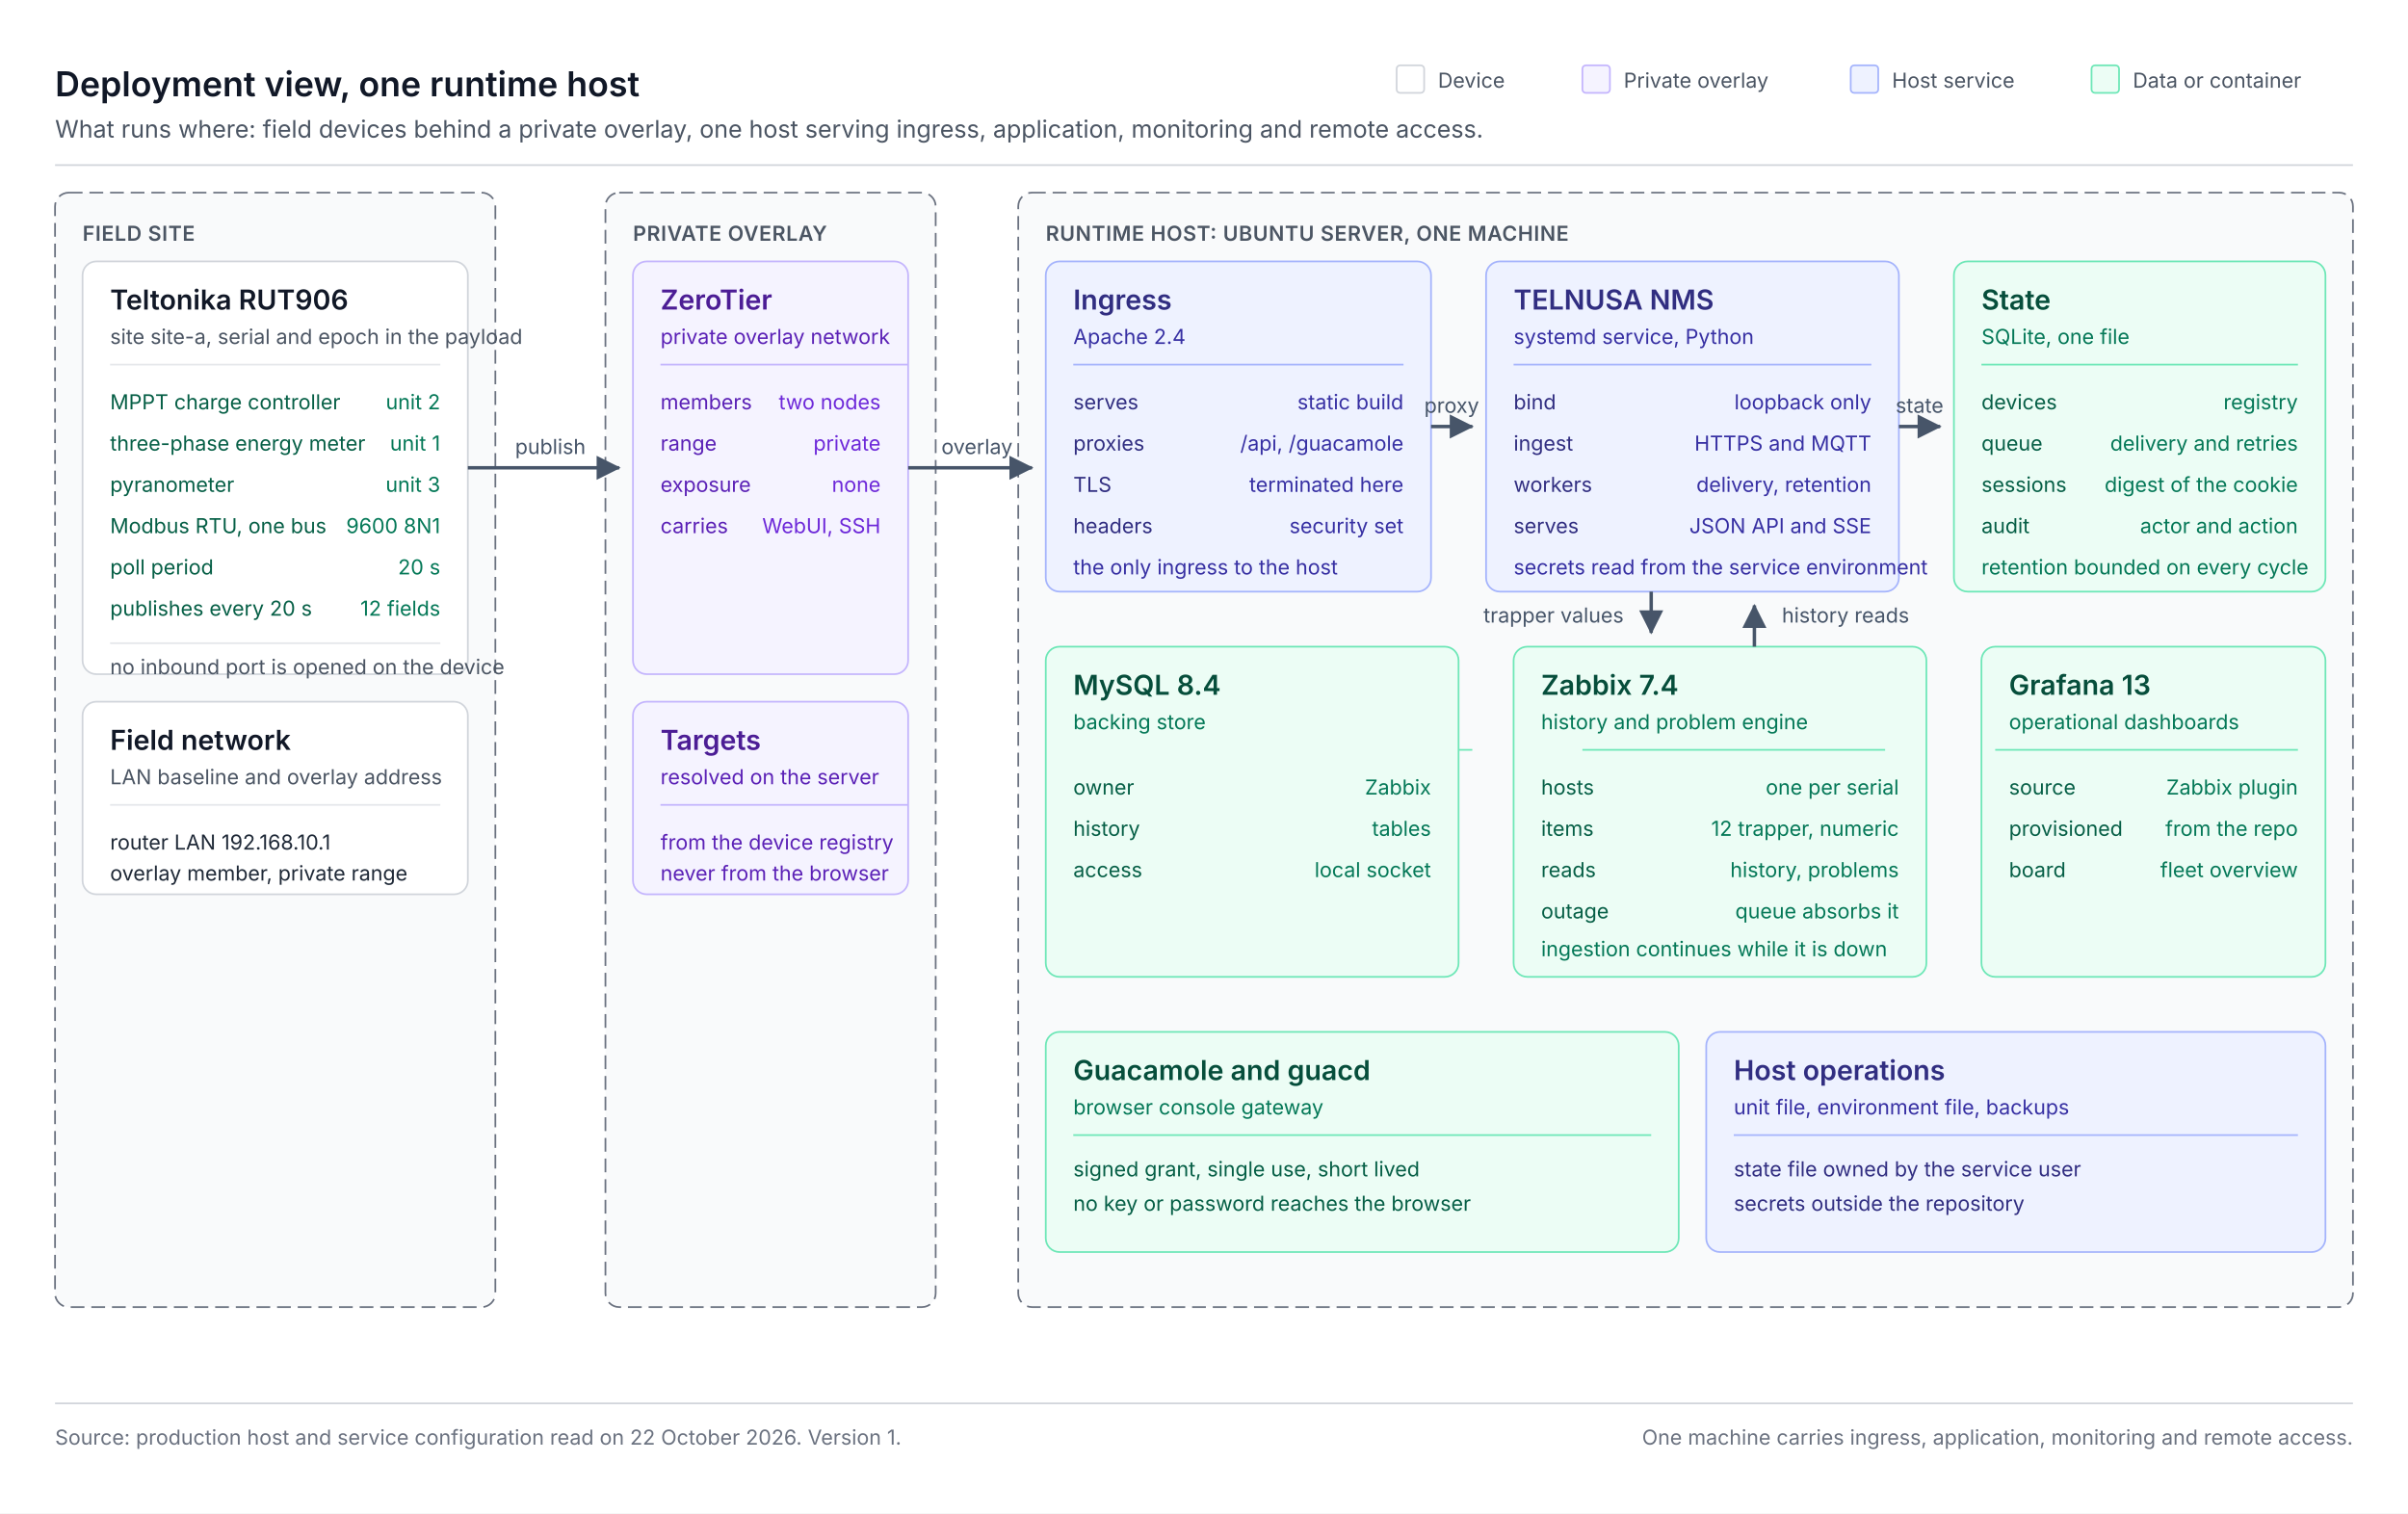
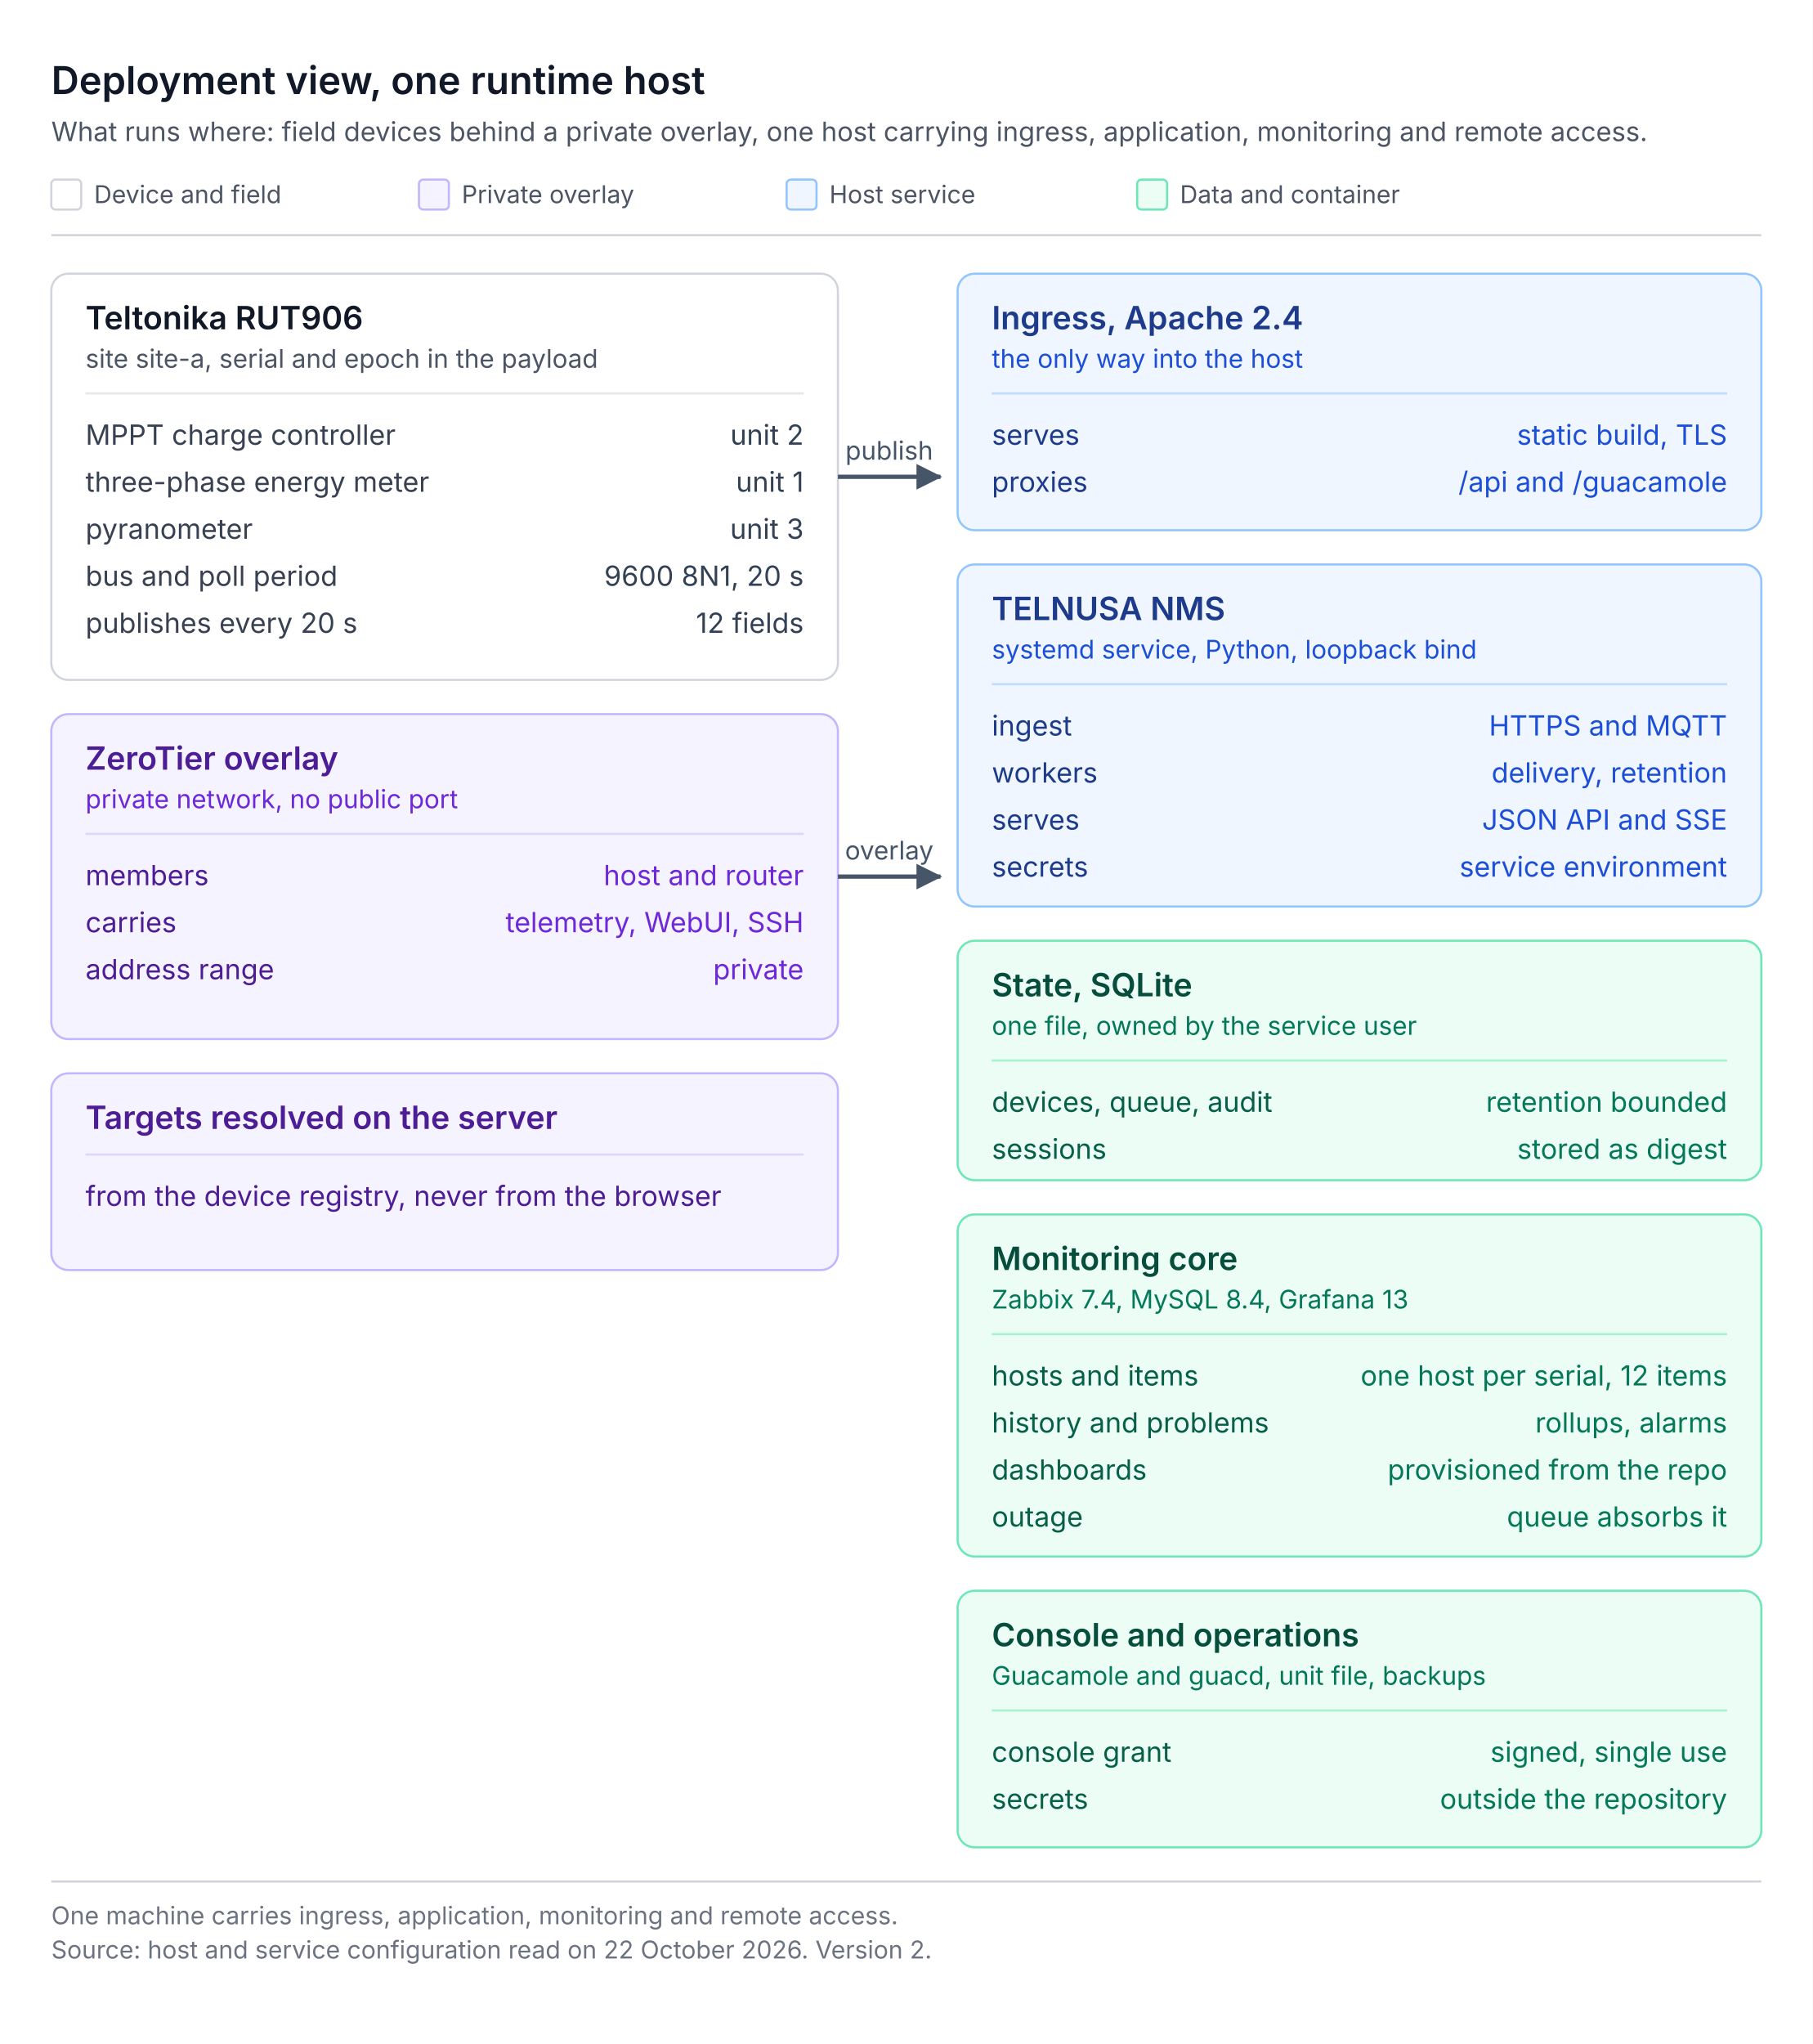
- <svg xmlns="http://www.w3.org/2000/svg" viewBox="0 0 1400 880" width="1400" height="880" role="img" font-family="Inter, Segoe UI, Helvetica, Arial, sans-serif">
+ <svg xmlns="http://www.w3.org/2000/svg" viewBox="0 0 848 956" width="848" height="956" role="img" font-family="Inter, Segoe UI, Helvetica, Arial, sans-serif">
  <defs>
-     <marker id="flow" viewBox="0 0 8 8" refX="7.5" refY="4" markerWidth="7" markerHeight="7" orient="auto-start-reverse">
+     <marker id="flow" viewBox="0 0 8 8" refX="7.5" refY="4" markerWidth="6" markerHeight="6" orient="auto-start-reverse">
      <path d="M 0 0 L 8 4 L 0 8 Z" fill="#475569" />
    </marker>
  </defs>
-   <rect width="1400" height="880" fill="#ffffff" />
-   <text x="32" y="56" font-size="20" font-weight="600" fill="#111827">Deployment view, one runtime host</text>
-   <text x="32" y="80" font-size="14" fill="#4b5563">What runs where: field devices behind a private overlay, one host serving ingress, application, monitoring and remote access.</text>
-   <g font-size="12" fill="#4b5563">
-     <rect x="812" y="38" width="16" height="16" rx="2" fill="#ffffff" stroke="#d1d5db" />
-     <text x="836" y="51">Device</text>
-     <rect x="920" y="38" width="16" height="16" rx="2" fill="#f5f3ff" stroke="#c4b5fd" />
-     <text x="944" y="51">Private overlay</text>
-     <rect x="1076" y="38" width="16" height="16" rx="2" fill="#eef2ff" stroke="#a5b4fc" />
-     <text x="1100" y="51">Host service</text>
-     <rect x="1216" y="38" width="16" height="16" rx="2" fill="#ecfdf5" stroke="#6ee7b7" />
-     <text x="1240" y="51">Data or container</text>
+   <rect width="848" height="956" fill="#ffffff" />
+   <text x="24" y="44" font-size="18" font-weight="600" fill="#111827">Deployment view, one runtime host</text>
+   <text x="24" y="66" font-size="12.5" fill="#4b5563">What runs where: field devices behind a private overlay, one host carrying ingress, application, monitoring and remote access.</text>
+   <g font-size="11.5" fill="#4b5563">
+     <rect x="24" y="84" width="14" height="14" rx="2" fill="#ffffff" stroke="#d1d5db" />
+     <text x="44" y="95">Device and field</text>
+     <rect x="196" y="84" width="14" height="14" rx="2" fill="#f5f3ff" stroke="#c4b5fd" />
+     <text x="216" y="95">Private overlay</text>
+     <rect x="368" y="84" width="14" height="14" rx="2" fill="#eff6ff" stroke="#93c5fd" />
+     <text x="388" y="95">Host service</text>
+     <rect x="532" y="84" width="14" height="14" rx="2" fill="#ecfdf5" stroke="#6ee7b7" />
+     <text x="552" y="95">Data and container</text>
  </g>
-   <line x1="32" y1="96" x2="1368" y2="96" stroke="#d1d5db" />
-   <rect x="32" y="112" width="256" height="648" rx="8" fill="#f9fafb" stroke="#6b7280" stroke-dasharray="8 4" />
-   <text x="48" y="140" font-size="12" font-weight="600" fill="#4b5563" letter-spacing="0.32">FIELD SITE</text>
-   <rect x="352" y="112" width="192" height="648" rx="8" fill="#f9fafb" stroke="#6b7280" stroke-dasharray="8 4" />
-   <text x="368" y="140" font-size="12" font-weight="600" fill="#4b5563" letter-spacing="0.32">PRIVATE OVERLAY</text>
-   <rect x="592" y="112" width="776" height="648" rx="8" fill="#f9fafb" stroke="#6b7280" stroke-dasharray="8 4" />
-   <text x="608" y="140" font-size="12" font-weight="600" fill="#4b5563" letter-spacing="0.32">RUNTIME HOST: UBUNTU SERVER, ONE MACHINE</text>
-   <rect x="48" y="152" width="224" height="240" rx="8" fill="#ffffff" stroke="#d1d5db" />
-   <text x="64" y="180" font-size="16" font-weight="600" fill="#111827">Teltonika RUT906</text>
-   <text x="64" y="200" font-size="12" fill="#4b5563">site site-a, serial and epoch in the payload</text>
-   <line x1="64" y1="212" x2="256" y2="212" stroke="#e5e7eb" />
-   <g font-size="12">
-     <text x="64" y="238" fill="#065f46">MPPT charge controller</text>
-     <text x="256" y="238" fill="#047857" text-anchor="end">unit 2</text>
-     <text x="64" y="262" fill="#065f46">three-phase energy meter</text>
-     <text x="256" y="262" fill="#047857" text-anchor="end">unit 1</text>
-     <text x="64" y="286" fill="#065f46">pyranometer</text>
-     <text x="256" y="286" fill="#047857" text-anchor="end">unit 3</text>
-     <text x="64" y="310" fill="#065f46">Modbus RTU, one bus</text>
-     <text x="256" y="310" fill="#047857" text-anchor="end">9600 8N1</text>
-     <text x="64" y="334" fill="#065f46">poll period</text>
-     <text x="256" y="334" fill="#047857" text-anchor="end">20 s</text>
-     <text x="64" y="358" fill="#065f46">publishes every 20 s</text>
-     <text x="256" y="358" fill="#047857" text-anchor="end">12 fields</text>
+   <line x1="24" y1="110" x2="824" y2="110" stroke="#d1d5db" />
+   <rect x="24" y="128" width="368" height="190" rx="8" fill="#ffffff" stroke="#d1d5db" />
+   <text x="40" y="154" font-size="15" font-weight="600" fill="#111827">Teltonika RUT906</text>
+   <text x="40" y="172" font-size="12" fill="#4b5563">site site-a, serial and epoch in the payload</text>
+   <line x1="40" y1="184" x2="376" y2="184" stroke="#e5e7eb" />
+   <g font-size="13">
+     <text x="40" y="208" fill="#374151">MPPT charge controller</text>
+     <text x="376" y="208" fill="#334155" text-anchor="end">unit 2</text>
+     <text x="40" y="230" fill="#374151">three-phase energy meter</text>
+     <text x="376" y="230" fill="#334155" text-anchor="end">unit 1</text>
+     <text x="40" y="252" fill="#374151">pyranometer</text>
+     <text x="376" y="252" fill="#334155" text-anchor="end">unit 3</text>
+     <text x="40" y="274" fill="#374151">bus and poll period</text>
+     <text x="376" y="274" fill="#334155" text-anchor="end">9600 8N1, 20 s</text>
+     <text x="40" y="296" fill="#374151">publishes every 20 s</text>
+     <text x="376" y="296" fill="#334155" text-anchor="end">12 fields</text>
  </g>
-   <line x1="64" y1="374" x2="256" y2="374" stroke="#e5e7eb" />
-   <text x="64" y="392" font-size="12" fill="#4b5563">no inbound port is opened on the device</text>
-   <rect x="48" y="408" width="224" height="112" rx="8" fill="#ffffff" stroke="#d1d5db" />
-   <text x="64" y="436" font-size="16" font-weight="600" fill="#111827">Field network</text>
-   <text x="64" y="456" font-size="12" fill="#4b5563">LAN baseline and overlay address</text>
-   <line x1="64" y1="468" x2="256" y2="468" stroke="#e5e7eb" />
-   <text x="64" y="494" font-size="12" fill="#1f2937">router LAN 192.168.10.1</text>
-   <text x="64" y="512" font-size="12" fill="#1f2937">overlay member, private range</text>
-   <rect x="368" y="152" width="160" height="240" rx="8" fill="#f5f3ff" stroke="#c4b5fd" />
-   <text x="384" y="180" font-size="16" font-weight="600" fill="#4c1d95">ZeroTier</text>
-   <text x="384" y="200" font-size="12" fill="#5b21b6">private overlay network</text>
-   <line x1="384" y1="212" x2="528" y2="212" stroke="#c4b5fd" />
-   <g font-size="12">
-     <text x="384" y="238" fill="#5b21b6">members</text>
-     <text x="512" y="238" fill="#6d28d9" text-anchor="end">two nodes</text>
-     <text x="384" y="262" fill="#5b21b6">range</text>
-     <text x="512" y="262" fill="#6d28d9" text-anchor="end">private</text>
-     <text x="384" y="286" fill="#5b21b6">exposure</text>
-     <text x="512" y="286" fill="#6d28d9" text-anchor="end">none</text>
-     <text x="384" y="310" fill="#5b21b6">carries</text>
-     <text x="512" y="310" fill="#6d28d9" text-anchor="end">WebUI, SSH</text>
+   <rect x="24" y="334" width="368" height="152" rx="8" fill="#f5f3ff" stroke="#c4b5fd" />
+   <text x="40" y="360" font-size="15" font-weight="600" fill="#4c1d95">ZeroTier overlay</text>
+   <text x="40" y="378" font-size="12" fill="#6d28d9">private network, no public port</text>
+   <line x1="40" y1="390" x2="376" y2="390" stroke="#ddd6fe" />
+   <g font-size="13">
+     <text x="40" y="414" fill="#4c1d95">members</text>
+     <text x="376" y="414" fill="#6d28d9" text-anchor="end">host and router</text>
+     <text x="40" y="436" fill="#4c1d95">carries</text>
+     <text x="376" y="436" fill="#6d28d9" text-anchor="end">telemetry, WebUI, SSH</text>
+     <text x="40" y="458" fill="#4c1d95">address range</text>
+     <text x="376" y="458" fill="#6d28d9" text-anchor="end">private</text>
  </g>
-   <rect x="368" y="408" width="160" height="112" rx="8" fill="#f5f3ff" stroke="#c4b5fd" />
-   <text x="384" y="436" font-size="16" font-weight="600" fill="#4c1d95">Targets</text>
-   <text x="384" y="456" font-size="12" fill="#5b21b6">resolved on the server</text>
-   <line x1="384" y1="468" x2="528" y2="468" stroke="#c4b5fd" />
-   <text x="384" y="494" font-size="12" fill="#5b21b6">from the device registry</text>
-   <text x="384" y="512" font-size="12" fill="#5b21b6">never from the browser</text>
-   <rect x="608" y="152" width="224" height="192" rx="8" fill="#eef2ff" stroke="#a5b4fc" />
-   <text x="624" y="180" font-size="16" font-weight="600" fill="#312e81">Ingress</text>
-   <text x="624" y="200" font-size="12" fill="#3730a3">Apache 2.4</text>
-   <line x1="624" y1="212" x2="816" y2="212" stroke="#a5b4fc" />
-   <g font-size="12">
-     <text x="624" y="238" fill="#312e81">serves</text>
-     <text x="816" y="238" fill="#3730a3" text-anchor="end">static build</text>
-     <text x="624" y="262" fill="#312e81">proxies</text>
-     <text x="816" y="262" fill="#3730a3" text-anchor="end">/api, /guacamole</text>
-     <text x="624" y="286" fill="#312e81">TLS</text>
-     <text x="816" y="286" fill="#3730a3" text-anchor="end">terminated here</text>
-     <text x="624" y="310" fill="#312e81">headers</text>
-     <text x="816" y="310" fill="#3730a3" text-anchor="end">security set</text>
+   <rect x="24" y="502" width="368" height="92" rx="8" fill="#f5f3ff" stroke="#c4b5fd" />
+   <text x="40" y="528" font-size="15" font-weight="600" fill="#4c1d95">Targets resolved on the server</text>
+   <line x1="40" y1="540" x2="376" y2="540" stroke="#ddd6fe" />
+   <text x="40" y="564" font-size="13" fill="#4c1d95">from the device registry, never from the browser</text>
+   <rect x="448" y="128" width="376" height="120" rx="8" fill="#eff6ff" stroke="#93c5fd" />
+   <text x="464" y="154" font-size="15" font-weight="600" fill="#1e3a8a">Ingress, Apache 2.4</text>
+   <text x="464" y="172" font-size="12" fill="#1d4ed8">the only way into the host</text>
+   <line x1="464" y1="184" x2="808" y2="184" stroke="#bfdbfe" />
+   <g font-size="13">
+     <text x="464" y="208" fill="#1e3a8a">serves</text>
+     <text x="808" y="208" fill="#1d4ed8" text-anchor="end">static build, TLS</text>
+     <text x="464" y="230" fill="#1e3a8a">proxies</text>
+     <text x="808" y="230" fill="#1d4ed8" text-anchor="end">/api and /guacamole</text>
  </g>
-   <text x="624" y="334" font-size="12" fill="#3730a3">the only ingress to the host</text>
-   <rect x="864" y="152" width="240" height="192" rx="8" fill="#eef2ff" stroke="#a5b4fc" />
-   <text x="880" y="180" font-size="16" font-weight="600" fill="#312e81">TELNUSA NMS</text>
-   <text x="880" y="200" font-size="12" fill="#3730a3">systemd service, Python</text>
-   <line x1="880" y1="212" x2="1088" y2="212" stroke="#a5b4fc" />
-   <g font-size="12">
-     <text x="880" y="238" fill="#312e81">bind</text>
-     <text x="1088" y="238" fill="#3730a3" text-anchor="end">loopback only</text>
-     <text x="880" y="262" fill="#312e81">ingest</text>
-     <text x="1088" y="262" fill="#3730a3" text-anchor="end">HTTPS and MQTT</text>
-     <text x="880" y="286" fill="#312e81">workers</text>
-     <text x="1088" y="286" fill="#3730a3" text-anchor="end">delivery, retention</text>
-     <text x="880" y="310" fill="#312e81">serves</text>
-     <text x="1088" y="310" fill="#3730a3" text-anchor="end">JSON API and SSE</text>
+   <rect x="448" y="264" width="376" height="160" rx="8" fill="#eff6ff" stroke="#93c5fd" />
+   <text x="464" y="290" font-size="15" font-weight="600" fill="#1e3a8a">TELNUSA NMS</text>
+   <text x="464" y="308" font-size="12" fill="#1d4ed8">systemd service, Python, loopback bind</text>
+   <line x1="464" y1="320" x2="808" y2="320" stroke="#bfdbfe" />
+   <g font-size="13">
+     <text x="464" y="344" fill="#1e3a8a">ingest</text>
+     <text x="808" y="344" fill="#1d4ed8" text-anchor="end">HTTPS and MQTT</text>
+     <text x="464" y="366" fill="#1e3a8a">workers</text>
+     <text x="808" y="366" fill="#1d4ed8" text-anchor="end">delivery, retention</text>
+     <text x="464" y="388" fill="#1e3a8a">serves</text>
+     <text x="808" y="388" fill="#1d4ed8" text-anchor="end">JSON API and SSE</text>
+     <text x="464" y="410" fill="#1e3a8a">secrets</text>
+     <text x="808" y="410" fill="#1d4ed8" text-anchor="end">service environment</text>
  </g>
-   <text x="880" y="334" font-size="12" fill="#3730a3">secrets read from the service environment</text>
-   <rect x="1136" y="152" width="216" height="192" rx="8" fill="#ecfdf5" stroke="#6ee7b7" />
-   <text x="1152" y="180" font-size="16" font-weight="600" fill="#064e3b">State</text>
-   <text x="1152" y="200" font-size="12" fill="#047857">SQLite, one file</text>
-   <line x1="1152" y1="212" x2="1336" y2="212" stroke="#6ee7b7" />
-   <g font-size="12">
-     <text x="1152" y="238" fill="#065f46">devices</text>
-     <text x="1336" y="238" fill="#047857" text-anchor="end">registry</text>
-     <text x="1152" y="262" fill="#065f46">queue</text>
-     <text x="1336" y="262" fill="#047857" text-anchor="end">delivery and retries</text>
-     <text x="1152" y="286" fill="#065f46">sessions</text>
-     <text x="1336" y="286" fill="#047857" text-anchor="end">digest of the cookie</text>
-     <text x="1152" y="310" fill="#065f46">audit</text>
-     <text x="1336" y="310" fill="#047857" text-anchor="end">actor and action</text>
+   <rect x="448" y="440" width="376" height="112" rx="8" fill="#ecfdf5" stroke="#6ee7b7" />
+   <text x="464" y="466" font-size="15" font-weight="600" fill="#064e3b">State, SQLite</text>
+   <text x="464" y="484" font-size="12" fill="#047857">one file, owned by the service user</text>
+   <line x1="464" y1="496" x2="808" y2="496" stroke="#a7f3d0" />
+   <g font-size="13">
+     <text x="464" y="520" fill="#065f46">devices, queue, audit</text>
+     <text x="808" y="520" fill="#047857" text-anchor="end">retention bounded</text>
+     <text x="464" y="542" fill="#065f46">sessions</text>
+     <text x="808" y="542" fill="#047857" text-anchor="end">stored as digest</text>
  </g>
-   <text x="1152" y="334" font-size="12" fill="#047857">retention bounded on every cycle</text>
-   <rect x="880" y="376" width="240" height="192" rx="8" fill="#ecfdf5" stroke="#6ee7b7" />
-   <text x="896" y="404" font-size="16" font-weight="600" fill="#064e3b">Zabbix 7.4</text>
-   <text x="896" y="424" font-size="12" fill="#047857">history and problem engine</text>
-   <line x1="624" y1="436" x2="856" y2="436" stroke="#6ee7b7" />
-   <g font-size="12">
-     <text x="896" y="462" fill="#065f46">hosts</text>
-     <text x="1104" y="462" fill="#047857" text-anchor="end">one per serial</text>
-     <text x="896" y="486" fill="#065f46">items</text>
-     <text x="1104" y="486" fill="#047857" text-anchor="end">12 trapper, numeric</text>
-     <text x="896" y="510" fill="#065f46">reads</text>
-     <text x="1104" y="510" fill="#047857" text-anchor="end">history, problems</text>
-     <text x="896" y="534" fill="#065f46">outage</text>
-     <text x="1104" y="534" fill="#047857" text-anchor="end">queue absorbs it</text>
+   <rect x="448" y="568" width="376" height="160" rx="8" fill="#ecfdf5" stroke="#6ee7b7" />
+   <text x="464" y="594" font-size="15" font-weight="600" fill="#064e3b">Monitoring core</text>
+   <text x="464" y="612" font-size="12" fill="#047857">Zabbix 7.4, MySQL 8.4, Grafana 13</text>
+   <line x1="464" y1="624" x2="808" y2="624" stroke="#a7f3d0" />
+   <g font-size="13">
+     <text x="464" y="648" fill="#065f46">hosts and items</text>
+     <text x="808" y="648" fill="#047857" text-anchor="end">one host per serial, 12 items</text>
+     <text x="464" y="670" fill="#065f46">history and problems</text>
+     <text x="808" y="670" fill="#047857" text-anchor="end">rollups, alarms</text>
+     <text x="464" y="692" fill="#065f46">dashboards</text>
+     <text x="808" y="692" fill="#047857" text-anchor="end">provisioned from the repo</text>
+     <text x="464" y="714" fill="#065f46">outage</text>
+     <text x="808" y="714" fill="#047857" text-anchor="end">queue absorbs it</text>
  </g>
-   <text x="896" y="556" font-size="12" fill="#047857">ingestion continues while it is down</text>
-   <rect x="608" y="376" width="240" height="192" rx="8" fill="#ecfdf5" stroke="#6ee7b7" />
-   <text x="624" y="404" font-size="16" font-weight="600" fill="#064e3b">MySQL 8.4</text>
-   <text x="624" y="424" font-size="12" fill="#047857">backing store</text>
-   <line x1="920" y1="436" x2="1096" y2="436" stroke="#6ee7b7" />
-   <g font-size="12">
-     <text x="624" y="462" fill="#065f46">owner</text>
-     <text x="832" y="462" fill="#047857" text-anchor="end">Zabbix</text>
-     <text x="624" y="486" fill="#065f46">history</text>
-     <text x="832" y="486" fill="#047857" text-anchor="end">tables</text>
-     <text x="624" y="510" fill="#065f46">access</text>
-     <text x="832" y="510" fill="#047857" text-anchor="end">local socket</text>
+   <rect x="448" y="744" width="376" height="120" rx="8" fill="#ecfdf5" stroke="#6ee7b7" />
+   <text x="464" y="770" font-size="15" font-weight="600" fill="#064e3b">Console and operations</text>
+   <text x="464" y="788" font-size="12" fill="#047857">Guacamole and guacd, unit file, backups</text>
+   <line x1="464" y1="800" x2="808" y2="800" stroke="#a7f3d0" />
+   <g font-size="13">
+     <text x="464" y="824" fill="#065f46">console grant</text>
+     <text x="808" y="824" fill="#047857" text-anchor="end">signed, single use</text>
+     <text x="464" y="846" fill="#065f46">secrets</text>
+     <text x="808" y="846" fill="#047857" text-anchor="end">outside the repository</text>
  </g>
-   <rect x="1152" y="376" width="200" height="192" rx="8" fill="#ecfdf5" stroke="#6ee7b7" />
-   <text x="1168" y="404" font-size="16" font-weight="600" fill="#064e3b">Grafana 13</text>
-   <text x="1168" y="424" font-size="12" fill="#047857">operational dashboards</text>
-   <line x1="1160" y1="436" x2="1336" y2="436" stroke="#6ee7b7" />
-   <g font-size="12">
-     <text x="1168" y="462" fill="#065f46">source</text>
-     <text x="1336" y="462" fill="#047857" text-anchor="end">Zabbix plugin</text>
-     <text x="1168" y="486" fill="#065f46">provisioned</text>
-     <text x="1336" y="486" fill="#047857" text-anchor="end">from the repo</text>
-     <text x="1168" y="510" fill="#065f46">board</text>
-     <text x="1336" y="510" fill="#047857" text-anchor="end">fleet overview</text>
-   </g>
-   <rect x="608" y="600" width="368" height="128" rx="8" fill="#ecfdf5" stroke="#6ee7b7" />
-   <text x="624" y="628" font-size="16" font-weight="600" fill="#064e3b">Guacamole and guacd</text>
-   <text x="624" y="648" font-size="12" fill="#047857">browser console gateway</text>
-   <line x1="624" y1="660" x2="960" y2="660" stroke="#6ee7b7" />
-   <text x="624" y="684" font-size="12" fill="#065f46">signed grant, single use, short lived</text>
-   <text x="624" y="704" font-size="12" fill="#065f46">no key or password reaches the browser</text>
-   <rect x="992" y="600" width="360" height="128" rx="8" fill="#eef2ff" stroke="#a5b4fc" />
-   <text x="1008" y="628" font-size="16" font-weight="600" fill="#312e81">Host operations</text>
-   <text x="1008" y="648" font-size="12" fill="#3730a3">unit file, environment file, backups</text>
-   <line x1="1008" y1="660" x2="1336" y2="660" stroke="#a5b4fc" />
-   <text x="1008" y="684" font-size="12" fill="#312e81">state file owned by the service user</text>
-   <text x="1008" y="704" font-size="12" fill="#312e81">secrets outside the repository</text>
-   <line x1="272" y1="272" x2="360" y2="272" stroke="#475569" stroke-width="2" marker-end="url(#flow)" />
-   <text x="320" y="264" font-size="12" fill="#475569" text-anchor="middle">publish</text>
-   <line x1="528" y1="272" x2="600" y2="272" stroke="#475569" stroke-width="2" marker-end="url(#flow)" />
-   <text x="568" y="264" font-size="12" fill="#475569" text-anchor="middle">overlay</text>
-   <line x1="832" y1="248" x2="856" y2="248" stroke="#475569" stroke-width="2" marker-end="url(#flow)" />
-   <text x="844" y="240" font-size="12" fill="#475569" text-anchor="middle">proxy</text>
-   <line x1="1104" y1="248" x2="1128" y2="248" stroke="#475569" stroke-width="2" marker-end="url(#flow)" />
-   <text x="1116" y="240" font-size="12" fill="#475569" text-anchor="middle">state</text>
-   <line x1="960" y1="344" x2="960" y2="368" stroke="#475569" stroke-width="2" marker-end="url(#flow)" />
-   <text x="944" y="362" font-size="12" fill="#475569" text-anchor="end">trapper values</text>
-   <line x1="1020" y1="376" x2="1020" y2="352" stroke="#475569" stroke-width="2" marker-end="url(#flow)" />
-   <text x="1036" y="362" font-size="12" fill="#475569">history reads</text>
-   <line x1="32" y1="816" x2="1368" y2="816" stroke="#d1d5db" />
-   <text x="32" y="840" font-size="12" fill="#6b7280">Source: production host and service configuration read on 22 October 2026. Version 1.</text>
-   <text x="1368" y="840" font-size="12" fill="#6b7280" text-anchor="end">One machine carries ingress, application, monitoring and remote access.</text>
+   <line x1="392" y1="223" x2="440" y2="223" stroke="#475569" stroke-width="2" marker-end="url(#flow)" />
+   <text x="416" y="215" font-size="12" fill="#475569" text-anchor="middle">publish</text>
+   <line x1="392" y1="410" x2="440" y2="410" stroke="#475569" stroke-width="2" marker-end="url(#flow)" />
+   <text x="416" y="402" font-size="12" fill="#475569" text-anchor="middle">overlay</text>
+   <line x1="24" y1="880" x2="824" y2="880" stroke="#d1d5db" />
+   <text x="24" y="900" font-size="11.5" fill="#6b7280">One machine carries ingress, application, monitoring and remote access.</text>
+   <text x="24" y="916" font-size="11.5" fill="#6b7280">Source: host and service configuration read on 22 October 2026. Version 2.</text>
</svg>
